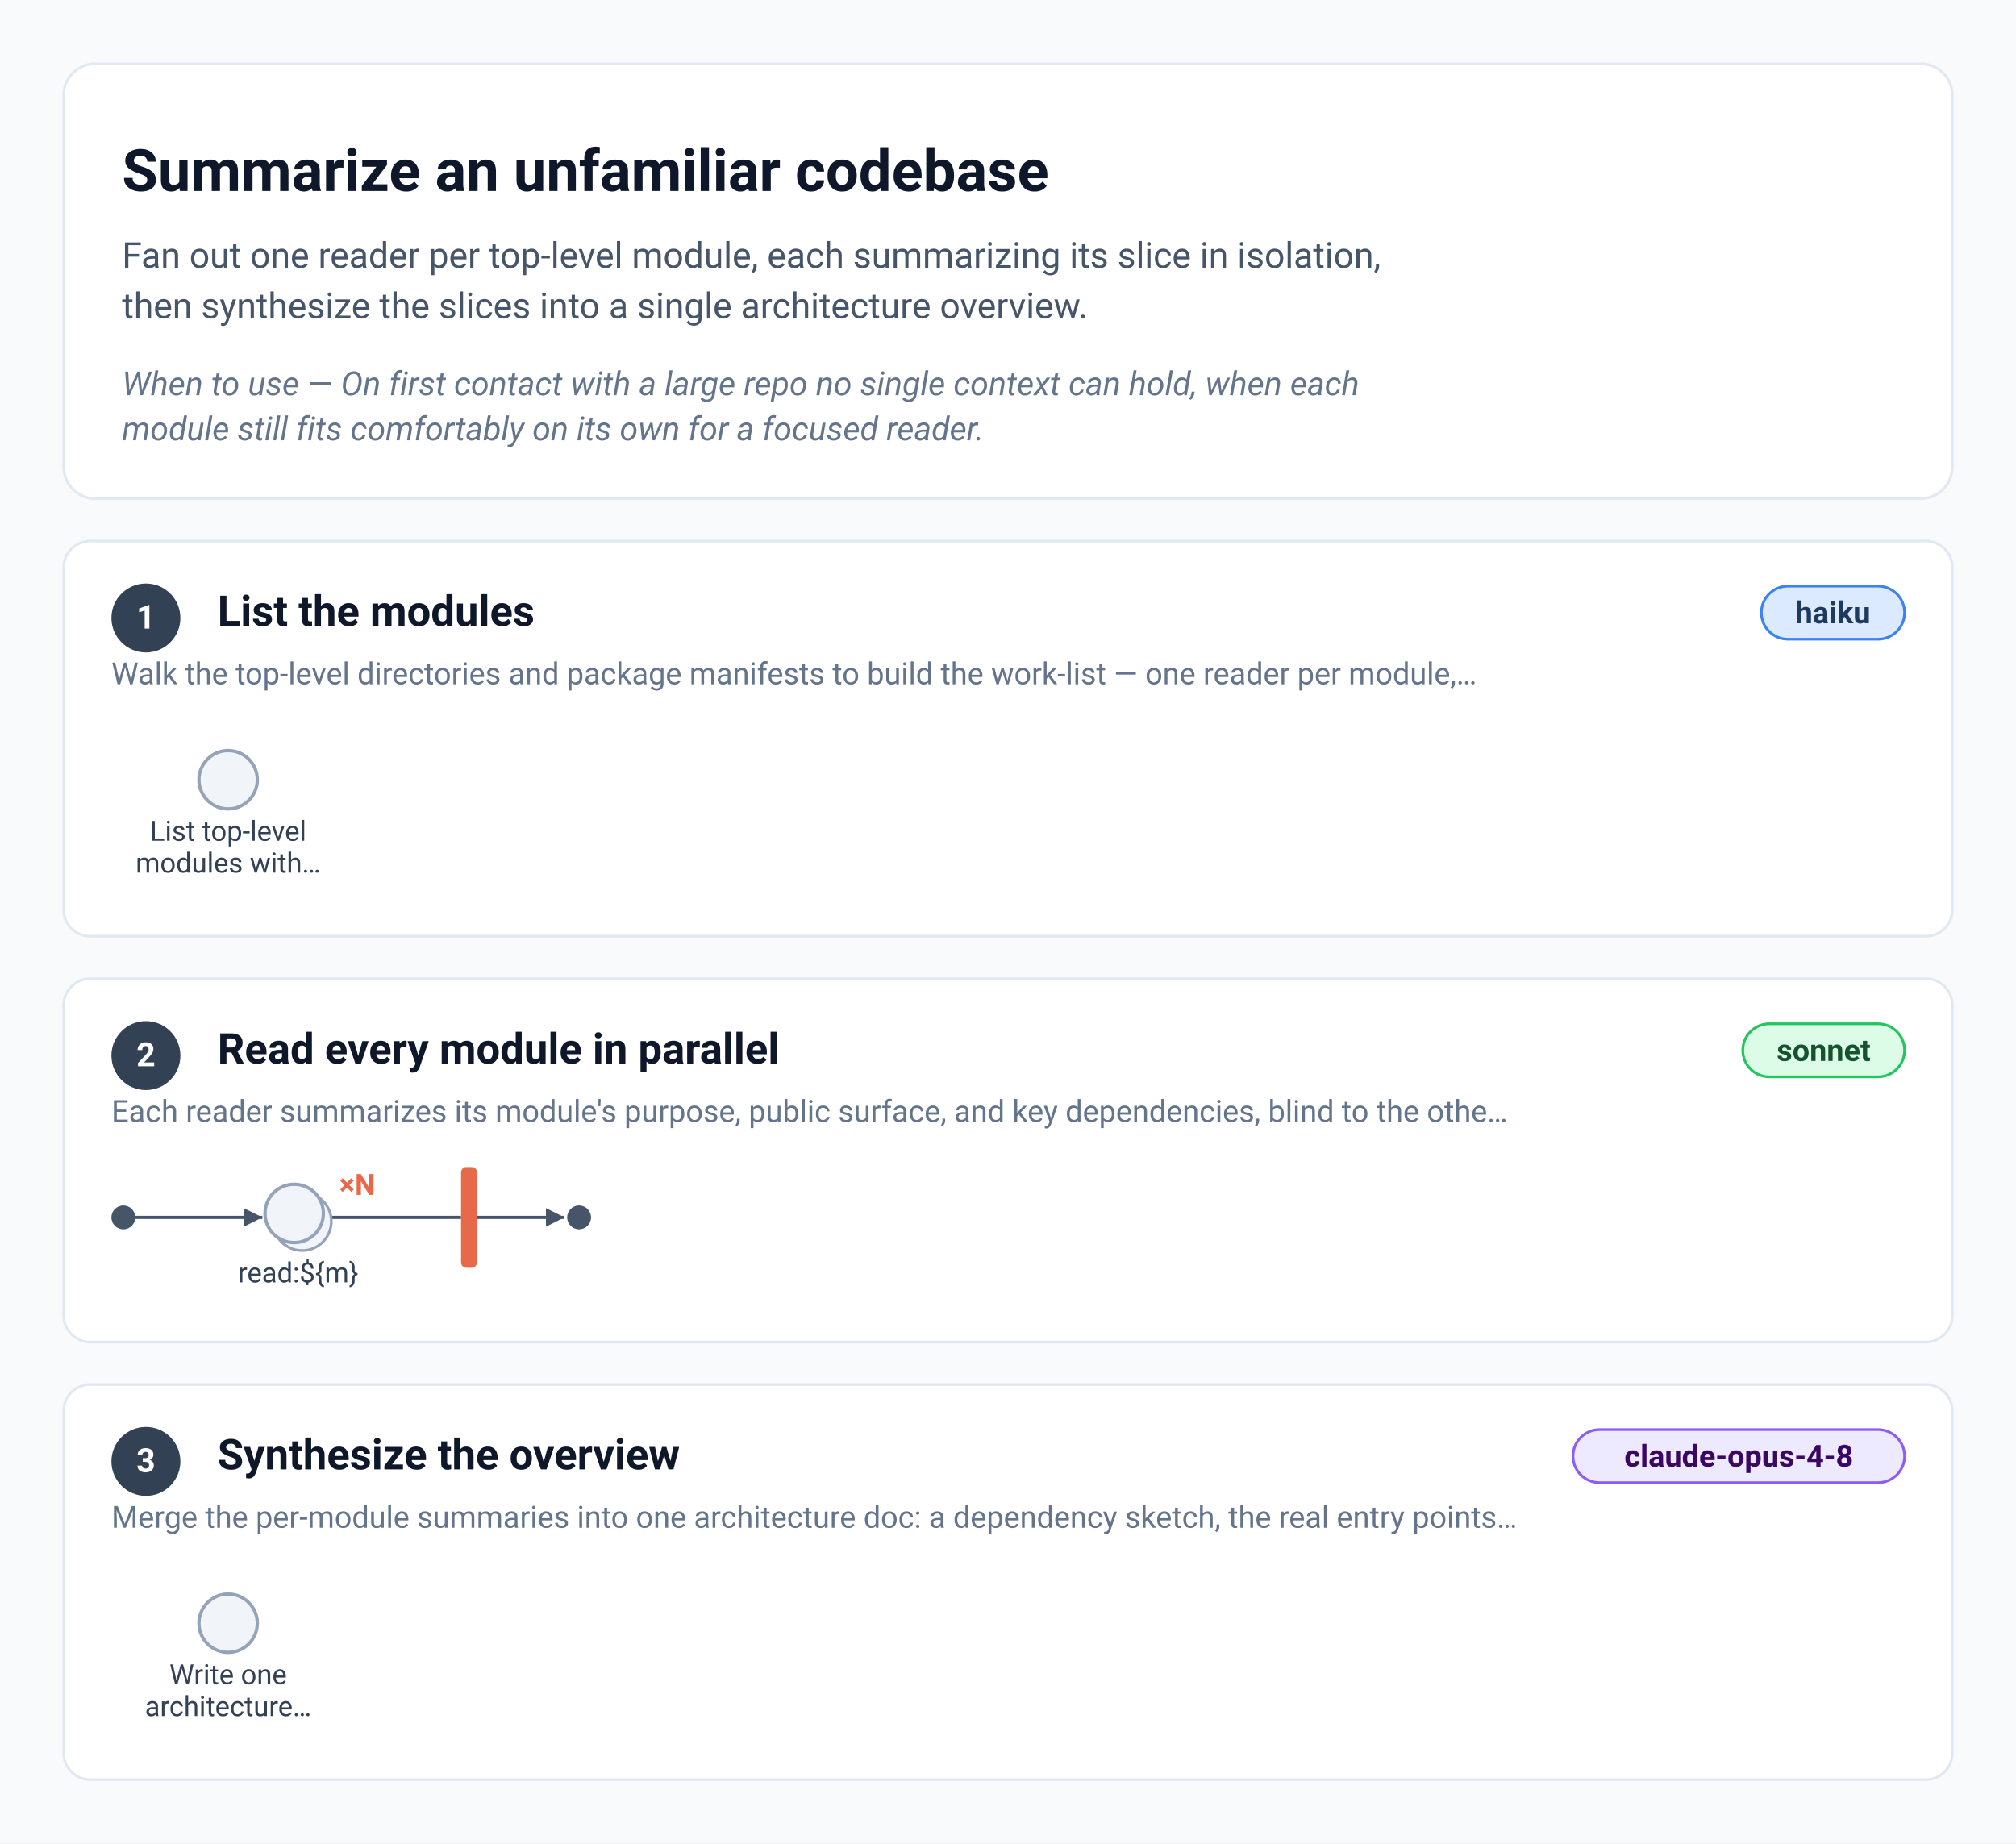
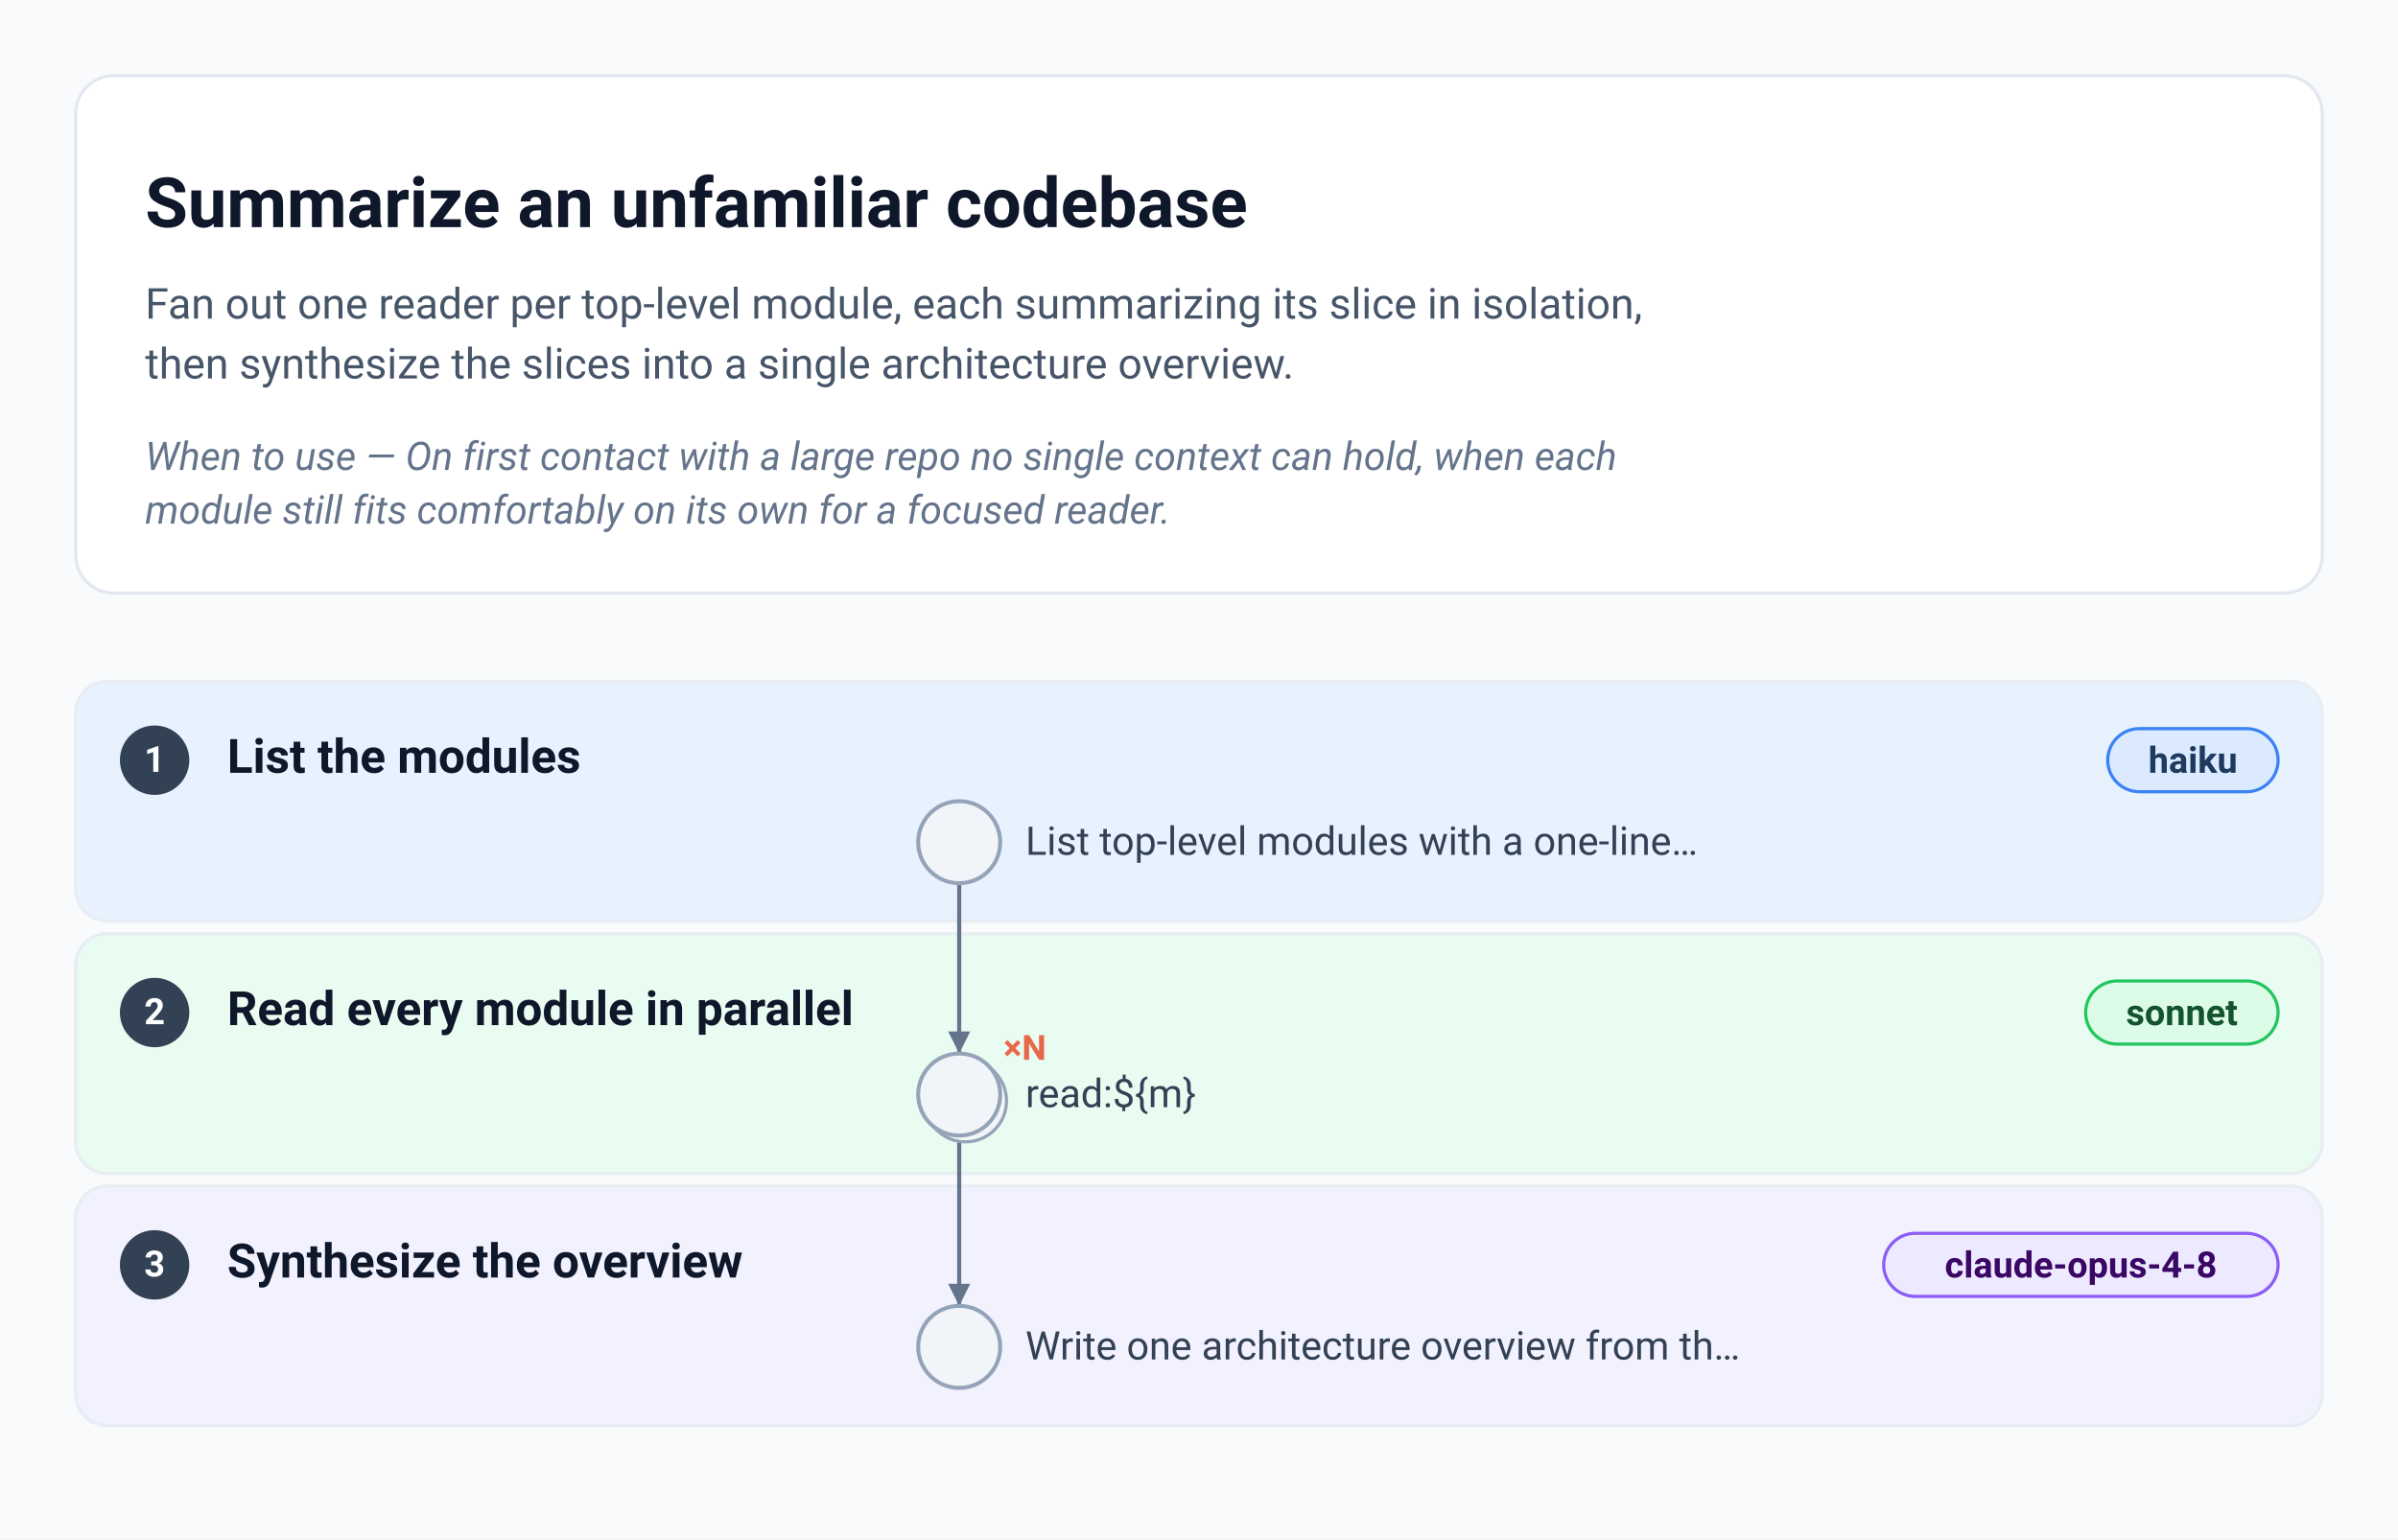
- <svg xmlns="http://www.w3.org/2000/svg" width="760" height="695" viewBox="0 0 760 695" font-family="-apple-system, BlinkMacSystemFont, 'Segoe UI', Roboto, Helvetica, Arial, sans-serif">
-   <rect width="760" height="695" fill="#f8fafc" />
+ <svg xmlns="http://www.w3.org/2000/svg" width="760" height="488" viewBox="0 0 760 488" font-family="-apple-system, BlinkMacSystemFont, 'Segoe UI', Roboto, Helvetica, Arial, sans-serif">
+   <rect width="760" height="488" fill="#f8fafc" />
  <g transform="translate(0 24)">
    <g class="header-card">
      <rect x="24" y="0" width="712" height="164" rx="12" fill="#ffffff" stroke="#e2e8f0" stroke-width="1" />
      <text x="46" y="48" font-size="22" fill="#0f172a" font-weight="700">Summarize an unfamiliar codebase</text>
      <text x="46" y="77" font-size="13.5" fill="#475569">Fan out one reader per top-level module, each summarizing its slice in isolation,</text>
      <text x="46" y="96" font-size="13.5" fill="#475569">then synthesize the slices into a single architecture overview.</text>
      <text x="46" y="125" font-size="12.5" fill="#64748b" font-style="italic">When to use — On first contact with a large repo no single context can hold, when each</text>
      <text x="46" y="142" font-size="12.5" fill="#64748b" font-style="italic">module still fits comfortably on its own for a focused reader.</text>
    </g>
  </g>
-   <g transform="translate(0 204)">
-     <g class="graph-band">
-       <rect x="24" y="0" width="712" height="149" rx="10" fill="#ffffff" stroke="#e2e8f0" stroke-width="1" />
-       <circle cx="55" cy="29" r="13" fill="#334155" />
-       <text x="55" y="33" font-size="12.5" fill="#ffffff" font-weight="700" text-anchor="middle">1</text>
-       <text x="82" y="32" font-size="16" fill="#0f172a" font-weight="700">List the modules</text>
-       <rect x="664" y="17" width="54" height="20" rx="10" fill="#dbeafe" stroke="#3b82f6" stroke-width="1" />
-       <text x="691" y="31" font-size="11.5" fill="#1e3a5f" font-weight="600" text-anchor="middle">haiku</text>
-       <text x="42" y="54" font-size="11.5" fill="#64748b">Walk the top-level directories and package manifests to build the work-list — one reader per module,…</text>
-       <g class="agent-node">
-         <circle cx="86" cy="90" r="11" fill="#f1f5f9" stroke="#94a3b8" stroke-width="1.25" />
-         <text x="86" y="113" font-size="10.5" fill="#334155" text-anchor="middle">List top-level</text>
-         <text x="86" y="125" font-size="10.5" fill="#334155" text-anchor="middle">modules with…</text>
-       </g>
+   <g class="topology" transform="translate(0 204)">
+     <rect class="swimlane" x="24" y="12" width="712" height="76" rx="10" fill="#dbeafe" fill-opacity="0.55" stroke="#e8edf3" stroke-width="1" />
+     <rect class="swimlane" x="24" y="92" width="712" height="76" rx="10" fill="#dcfce7" fill-opacity="0.55" stroke="#e8edf3" stroke-width="1" />
+     <rect class="swimlane" x="24" y="172" width="712" height="76" rx="10" fill="#ede9fe" fill-opacity="0.55" stroke="#e8edf3" stroke-width="1" />
+     <g class="edge">
+       <path d="M 304 76 L 304 130" fill="none" stroke="#64748b" stroke-width="1.3" />
+       <polygon points="304,130 300.5,123 307.5,123" fill="#64748b" />
    </g>
-   </g>
-   <g transform="translate(0 369)">
-     <g class="graph-band">
-       <rect x="24" y="0" width="712" height="137" rx="10" fill="#ffffff" stroke="#e2e8f0" stroke-width="1" />
-       <circle cx="55" cy="29" r="13" fill="#334155" />
-       <text x="55" y="33" font-size="12.5" fill="#ffffff" font-weight="700" text-anchor="middle">2</text>
-       <text x="82" y="32" font-size="16" fill="#0f172a" font-weight="700">Read every module in parallel</text>
-       <rect x="657" y="17" width="61" height="20" rx="10" fill="#dcfce7" stroke="#22c55e" stroke-width="1" />
-       <text x="687.5" y="31" font-size="11.5" fill="#14532d" font-weight="600" text-anchor="middle">sonnet</text>
-       <text x="42" y="54" font-size="11.5" fill="#64748b">Each reader summarizes its module's purpose, public surface, and key dependencies, blind to the othe…</text>
-       <path d="M 51 90 L 98.91 90" fill="none" stroke="#475569" stroke-width="1.2" />
-       <g class="arrowhead">
-         <polygon points="98.91,90 91.91,93.5 91.91,86.5" fill="#475569" />
-       </g>
-       <path d="M 124.91 90 L 173.81 90" fill="none" stroke="#475569" stroke-width="1.2" />
-       <path d="M 179.81 90 L 212.81 90" fill="none" stroke="#475569" stroke-width="1.2" />
-       <g class="arrowhead">
-         <polygon points="212.81,90 205.81,93.5 205.81,86.5" fill="#475569" />
-       </g>
-       <circle class="hub" cx="46.5" cy="90" r="4.5" fill="#475569" />
-       <g class="agent-node">
-         <circle cx="113.91" cy="91.5" r="11" fill="#f1f5f9" stroke="#94a3b8" stroke-width="1" />
-         <circle cx="110.91" cy="88.5" r="11" fill="#f1f5f9" stroke="#94a3b8" stroke-width="1.25" />
-         <text x="112.41" y="114.5" font-size="10.5" fill="#334155" text-anchor="middle">read:${m}</text>
-         <text class="xn-badge" x="127.91" y="81.5" font-size="11" font-weight="700" fill="#e8694a">×N</text>
-       </g>
-       <rect class="barrier" x="173.81" y="71" width="6" height="38" rx="2" fill="#e8694a" />
-       <circle class="hub" cx="218.31" cy="90" r="4.5" fill="#475569" />
+     <g class="edge">
+       <path d="M 304 156 L 304 210" fill="none" stroke="#64748b" stroke-width="1.3" />
+       <polygon points="304,210 300.5,203 307.5,203" fill="#64748b" />
    </g>
-   </g>
-   <g transform="translate(0 522)">
-     <g class="graph-band">
-       <rect x="24" y="0" width="712" height="149" rx="10" fill="#ffffff" stroke="#e2e8f0" stroke-width="1" />
-       <circle cx="55" cy="29" r="13" fill="#334155" />
-       <text x="55" y="33" font-size="12.5" fill="#ffffff" font-weight="700" text-anchor="middle">3</text>
-       <text x="82" y="32" font-size="16" fill="#0f172a" font-weight="700">Synthesize the overview</text>
-       <rect x="593" y="17" width="125" height="20" rx="10" fill="#ede9fe" stroke="#8b5cf6" stroke-width="1" />
-       <text x="655.5" y="31" font-size="11.5" fill="#3b0764" font-weight="600" text-anchor="middle">claude-opus-4-8</text>
-       <text x="42" y="54" font-size="11.5" fill="#64748b">Merge the per-module summaries into one architecture doc: a dependency sketch, the real entry points…</text>
-       <g class="agent-node">
-         <circle cx="86" cy="90" r="11" fill="#f1f5f9" stroke="#94a3b8" stroke-width="1.25" />
-         <text x="86" y="113" font-size="10.5" fill="#334155" text-anchor="middle">Write one</text>
-         <text x="86" y="125" font-size="10.5" fill="#334155" text-anchor="middle">architecture…</text>
-       </g>
+     <g class="agent-node">
+       <circle cx="304" cy="63" r="13" fill="#f1f5f9" stroke="#94a3b8" stroke-width="1.25" />
+       <text x="325" y="67" font-size="12.5" fill="#334155">List top-level modules with a one-line…</text>
+     </g>
+     <g class="agent-node">
+       <circle cx="306" cy="145" r="13" fill="#f1f5f9" stroke="#94a3b8" stroke-width="1" />
+       <circle cx="304" cy="143" r="13" fill="#f1f5f9" stroke="#94a3b8" stroke-width="1.25" />
+       <text x="325" y="147" font-size="12.5" fill="#334155">read:${m}</text>
+       <text x="318" y="132" font-size="11" font-weight="700" fill="#e8694a">×N</text>
+     </g>
+     <g class="agent-node">
+       <circle cx="304" cy="223" r="13" fill="#f1f5f9" stroke="#94a3b8" stroke-width="1.25" />
+       <text x="325" y="227" font-size="12.5" fill="#334155">Write one architecture overview from th…</text>
+     </g>
+     <g class="lane-chrome">
+       <circle cx="49" cy="37" r="11" fill="#334155" />
+       <text x="49" y="40.7" font-size="11.5" fill="#ffffff" font-weight="700" text-anchor="middle">1</text>
+       <text x="72" y="41" font-size="15" fill="#0f172a" font-weight="700">List the modules</text>
+       <rect x="668" y="27" width="54" height="20" rx="10" fill="#dbeafe" stroke="#3b82f6" stroke-width="1" />
+       <text x="695" y="41" font-size="11.5" fill="#1e3a5f" font-weight="600" text-anchor="middle">haiku</text>
+     </g>
+     <g class="lane-chrome">
+       <circle cx="49" cy="117" r="11" fill="#334155" />
+       <text x="49" y="120.7" font-size="11.5" fill="#ffffff" font-weight="700" text-anchor="middle">2</text>
+       <text x="72" y="121" font-size="15" fill="#0f172a" font-weight="700">Read every module in parallel</text>
+       <rect x="661" y="107" width="61" height="20" rx="10" fill="#dcfce7" stroke="#22c55e" stroke-width="1" />
+       <text x="691.5" y="121" font-size="11.5" fill="#14532d" font-weight="600" text-anchor="middle">sonnet</text>
+     </g>
+     <g class="lane-chrome">
+       <circle cx="49" cy="197" r="11" fill="#334155" />
+       <text x="49" y="200.7" font-size="11.5" fill="#ffffff" font-weight="700" text-anchor="middle">3</text>
+       <text x="72" y="201" font-size="15" fill="#0f172a" font-weight="700">Synthesize the overview</text>
+       <rect x="597" y="187" width="125" height="20" rx="10" fill="#ede9fe" stroke="#8b5cf6" stroke-width="1" />
+       <text x="659.5" y="201" font-size="11.5" fill="#3b0764" font-weight="600" text-anchor="middle">claude-opus-4-8</text>
    </g>
  </g>
</svg>
